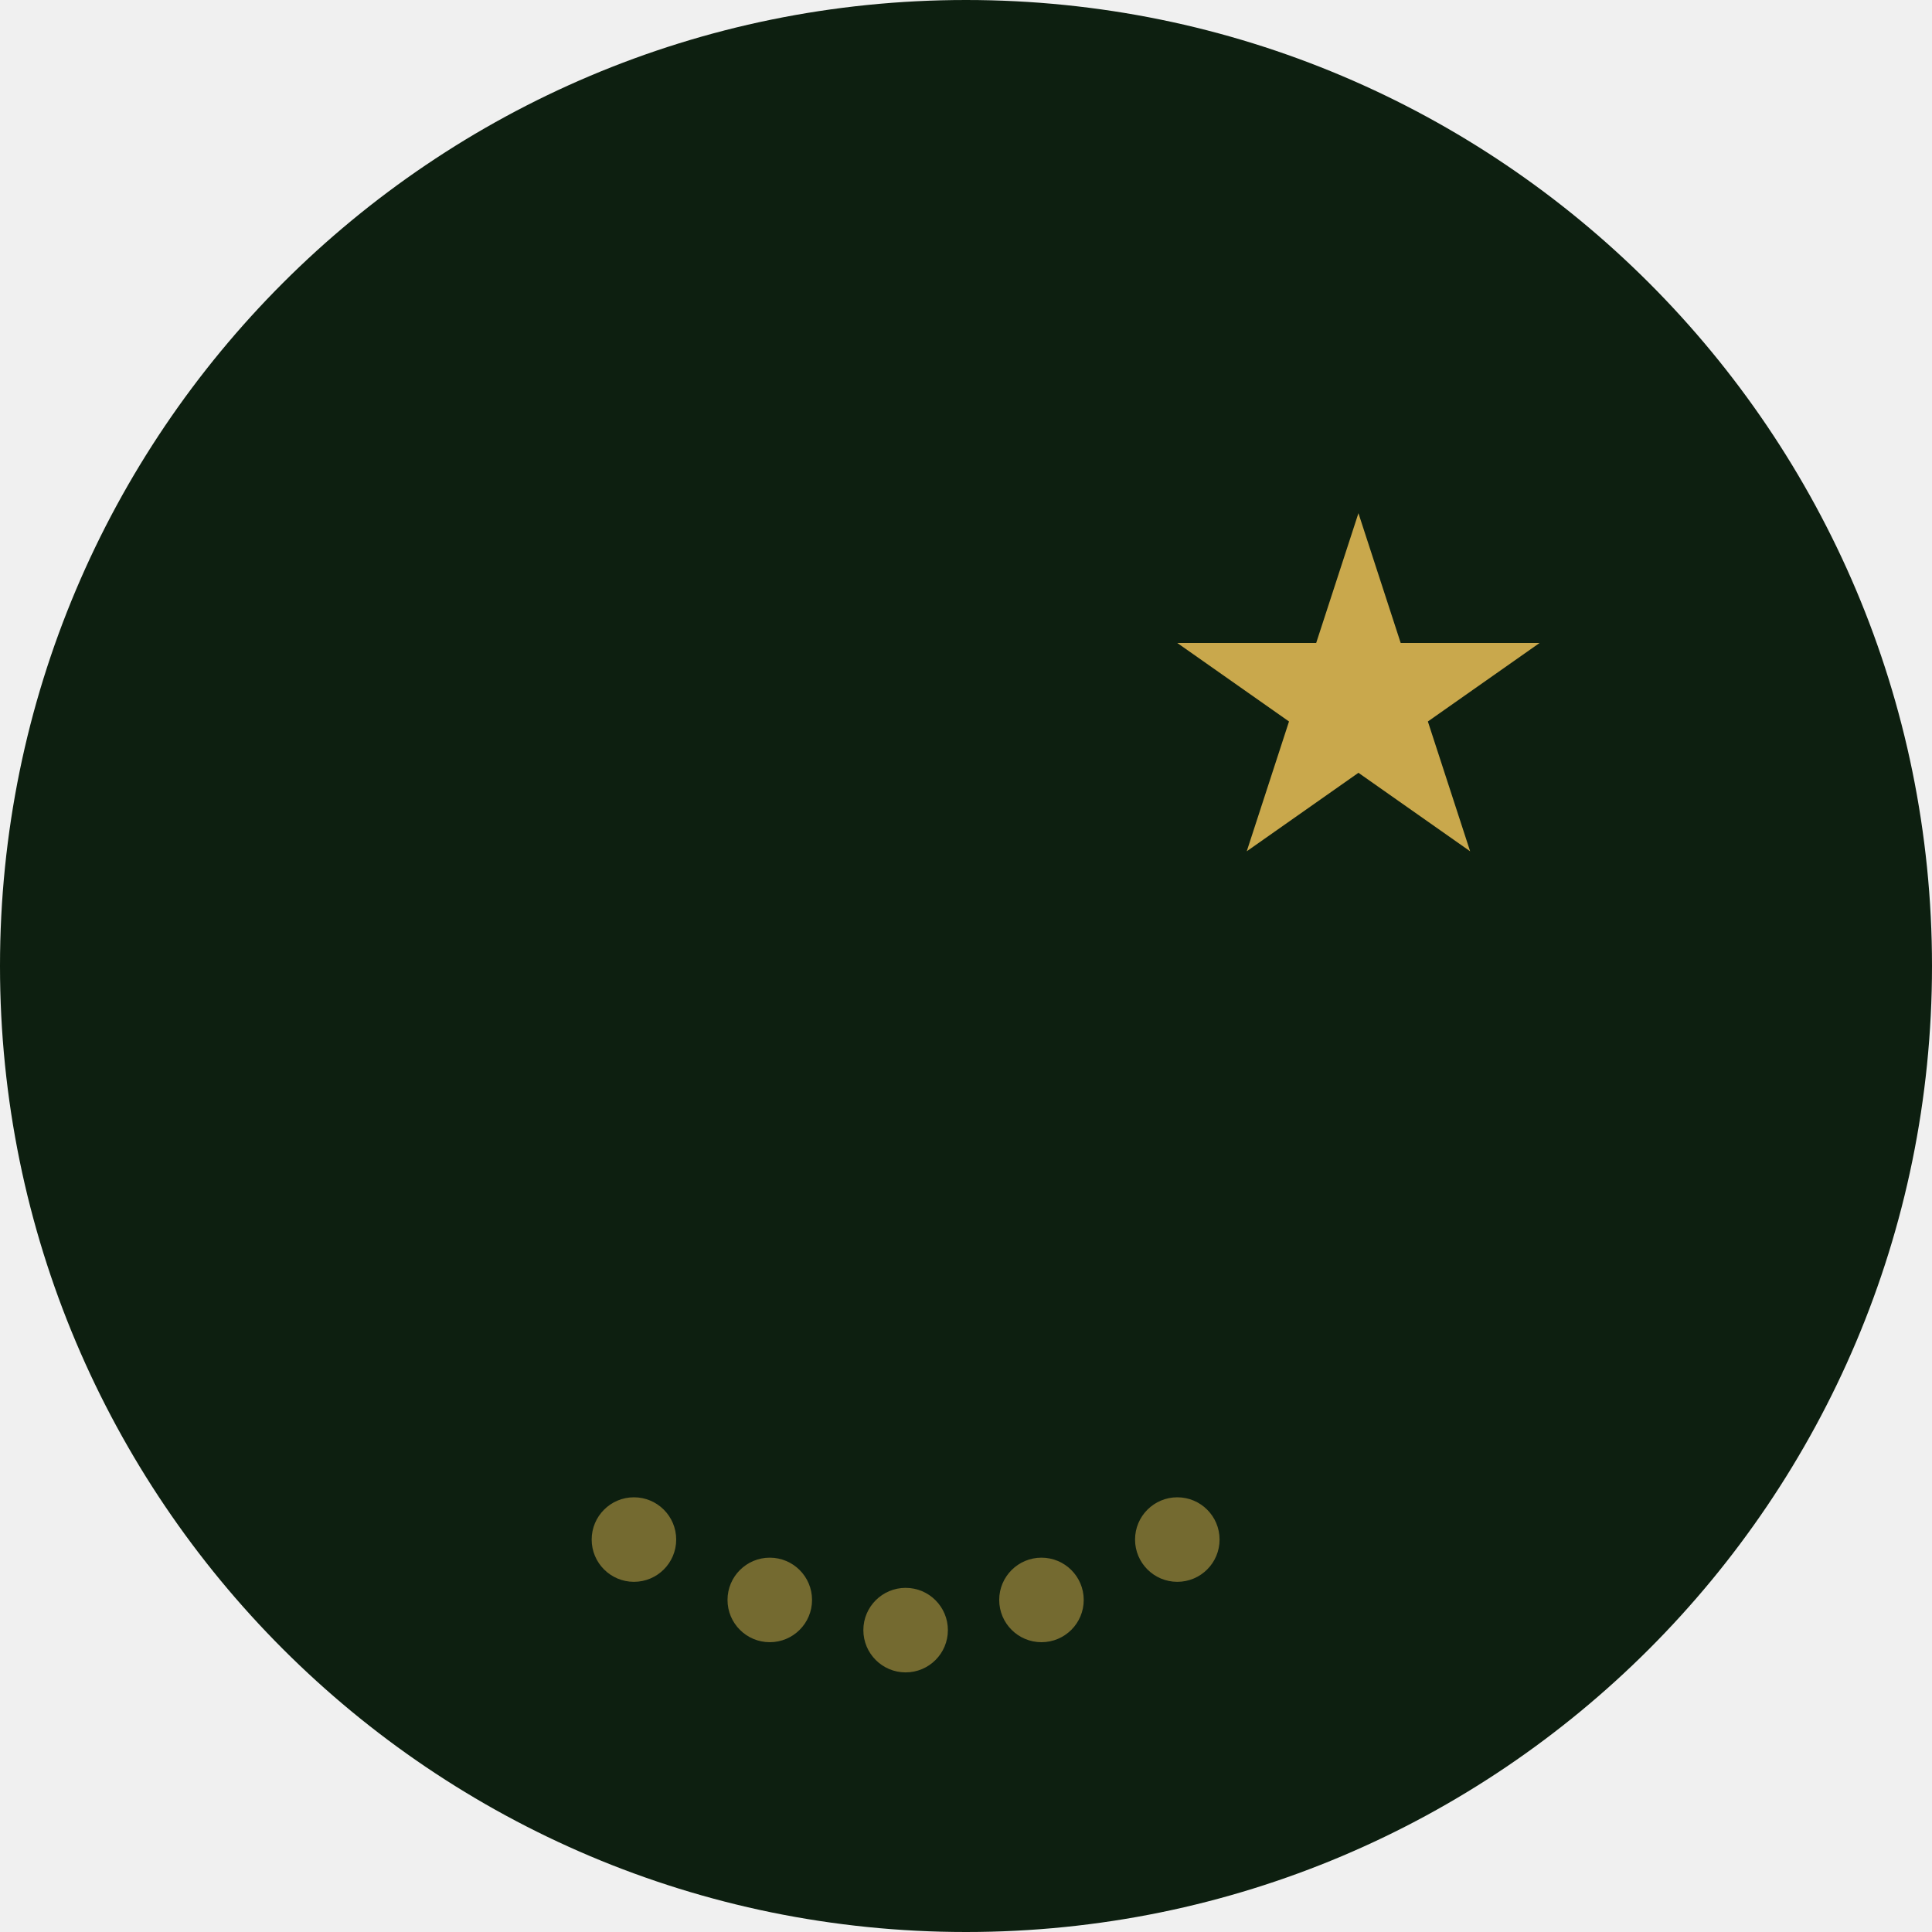
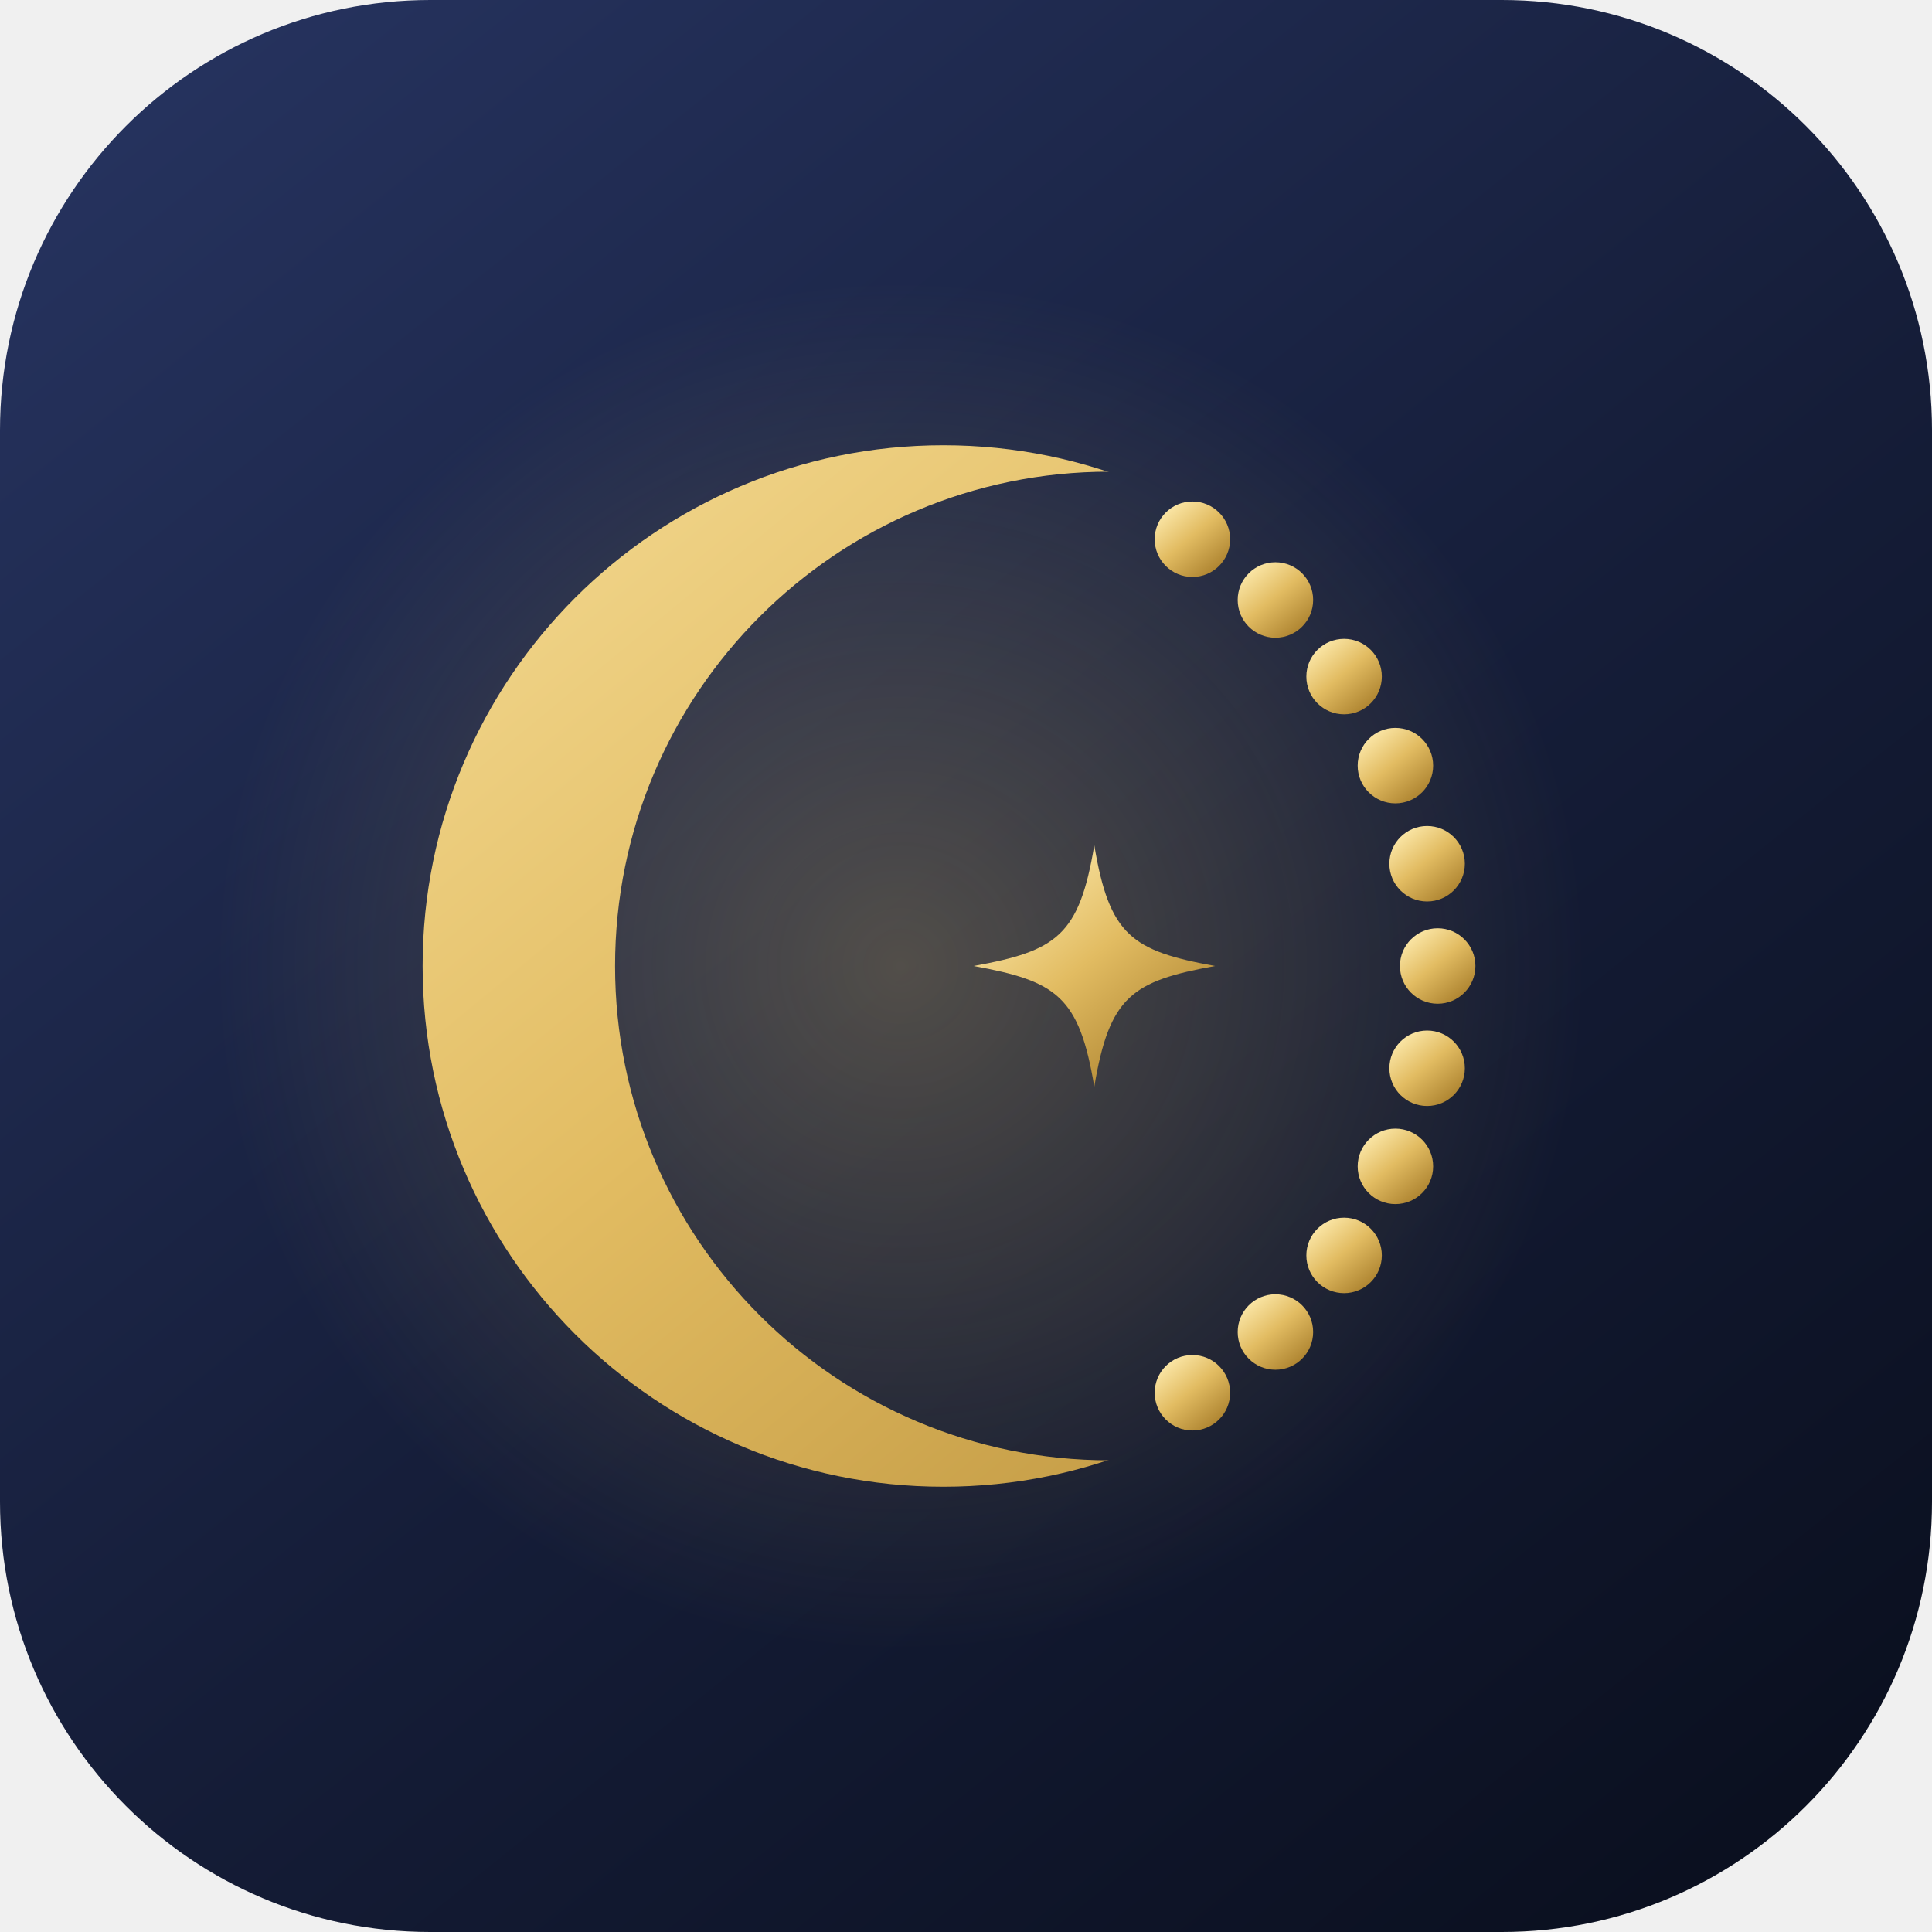
- <svg xmlns="http://www.w3.org/2000/svg" viewBox="0 0 64 64">
-   <circle cx="32" cy="32" r="32" fill="#0d1f10" />
-   <path d="M38 13a19 19 0 1 0 0 38 15 15 0 1 1 0-38z" fill="#c9a84c" />
-   <polygon points="45,17 46.4,21.3 51,21.3 47.3,23.9 48.7,28.2 45,25.6 41.3,28.2 42.7,23.9 39,21.3 43.6,21.3" fill="#c9a84c" />
-   <circle cx="21" cy="51" r="1.4" fill="rgba(201,168,76,0.55)" />
-   <circle cx="25.5" cy="53" r="1.4" fill="rgba(201,168,76,0.55)" />
-   <circle cx="30" cy="54" r="1.4" fill="rgba(201,168,76,0.55)" />
-   <circle cx="34.5" cy="53" r="1.4" fill="rgba(201,168,76,0.55)" />
-   <circle cx="39" cy="51" r="1.4" fill="rgba(201,168,76,0.55)" />
+ <svg xmlns="http://www.w3.org/2000/svg" viewBox="0 0 512 512">
+   <defs>
+     <linearGradient id="bg" x1="0.1" y1="0" x2="0.9" y2="1">
+       <stop offset="0" stop-color="#26335F" />
+       <stop offset="0.55" stop-color="#151D38" />
+       <stop offset="1" stop-color="#0A0F1E" />
+     </linearGradient>
+     <radialGradient id="glow" cx="0.46" cy="0.5" r="0.42">
+       <stop offset="0" stop-color="#E8C56A" stop-opacity="0.28" />
+       <stop offset="1" stop-color="#E8C56A" stop-opacity="0" />
+     </radialGradient>
+     <linearGradient id="gold" x1="0.15" y1="0.1" x2="0.85" y2="0.95">
+       <stop offset="0" stop-color="#FBE7A8" />
+       <stop offset="0.45" stop-color="#E2BC62" />
+       <stop offset="1" stop-color="#A97F2C" />
+     </linearGradient>
+     <mask id="moon">
+       <rect width="512" height="512" fill="#000" />
+       <circle cx="250" cy="256" r="138" fill="#fff" />
+       <circle cx="294" cy="256" r="131" fill="#000" />
+     </mask>
+   </defs>
+   <rect width="512" height="512" rx="114" fill="url(#bg)" />
+   <circle cx="256" cy="256" r="215" fill="url(#glow)" />
+   <rect width="512" height="512" fill="url(#gold)" mask="url(#moon)" />
+   <g fill="url(#gold)">
+     <circle cx="316.0" cy="142.9" r="10" />
+     <circle cx="338.0" cy="159.0" r="10" />
+     <circle cx="356.2" cy="179.3" r="10" />
+     <circle cx="369.8" cy="202.9" r="10" />
+     <circle cx="378.2" cy="228.9" r="10" />
+     <circle cx="381.0" cy="256.0" r="10" />
+     <circle cx="378.2" cy="283.1" r="10" />
+     <circle cx="369.8" cy="309.1" r="10" />
+     <circle cx="356.2" cy="332.7" r="10" />
+     <circle cx="338.0" cy="353.0" r="10" />
+     <circle cx="316.0" cy="369.1" r="10" />
+   </g>
+   <path fill="url(#gold)" d="M290 224 C294 248 300 252 322 256 C300 260 294 264 290 288 C286 264 280 260 258 256 C280 252 286 248 290 224 Z" />
</svg>
